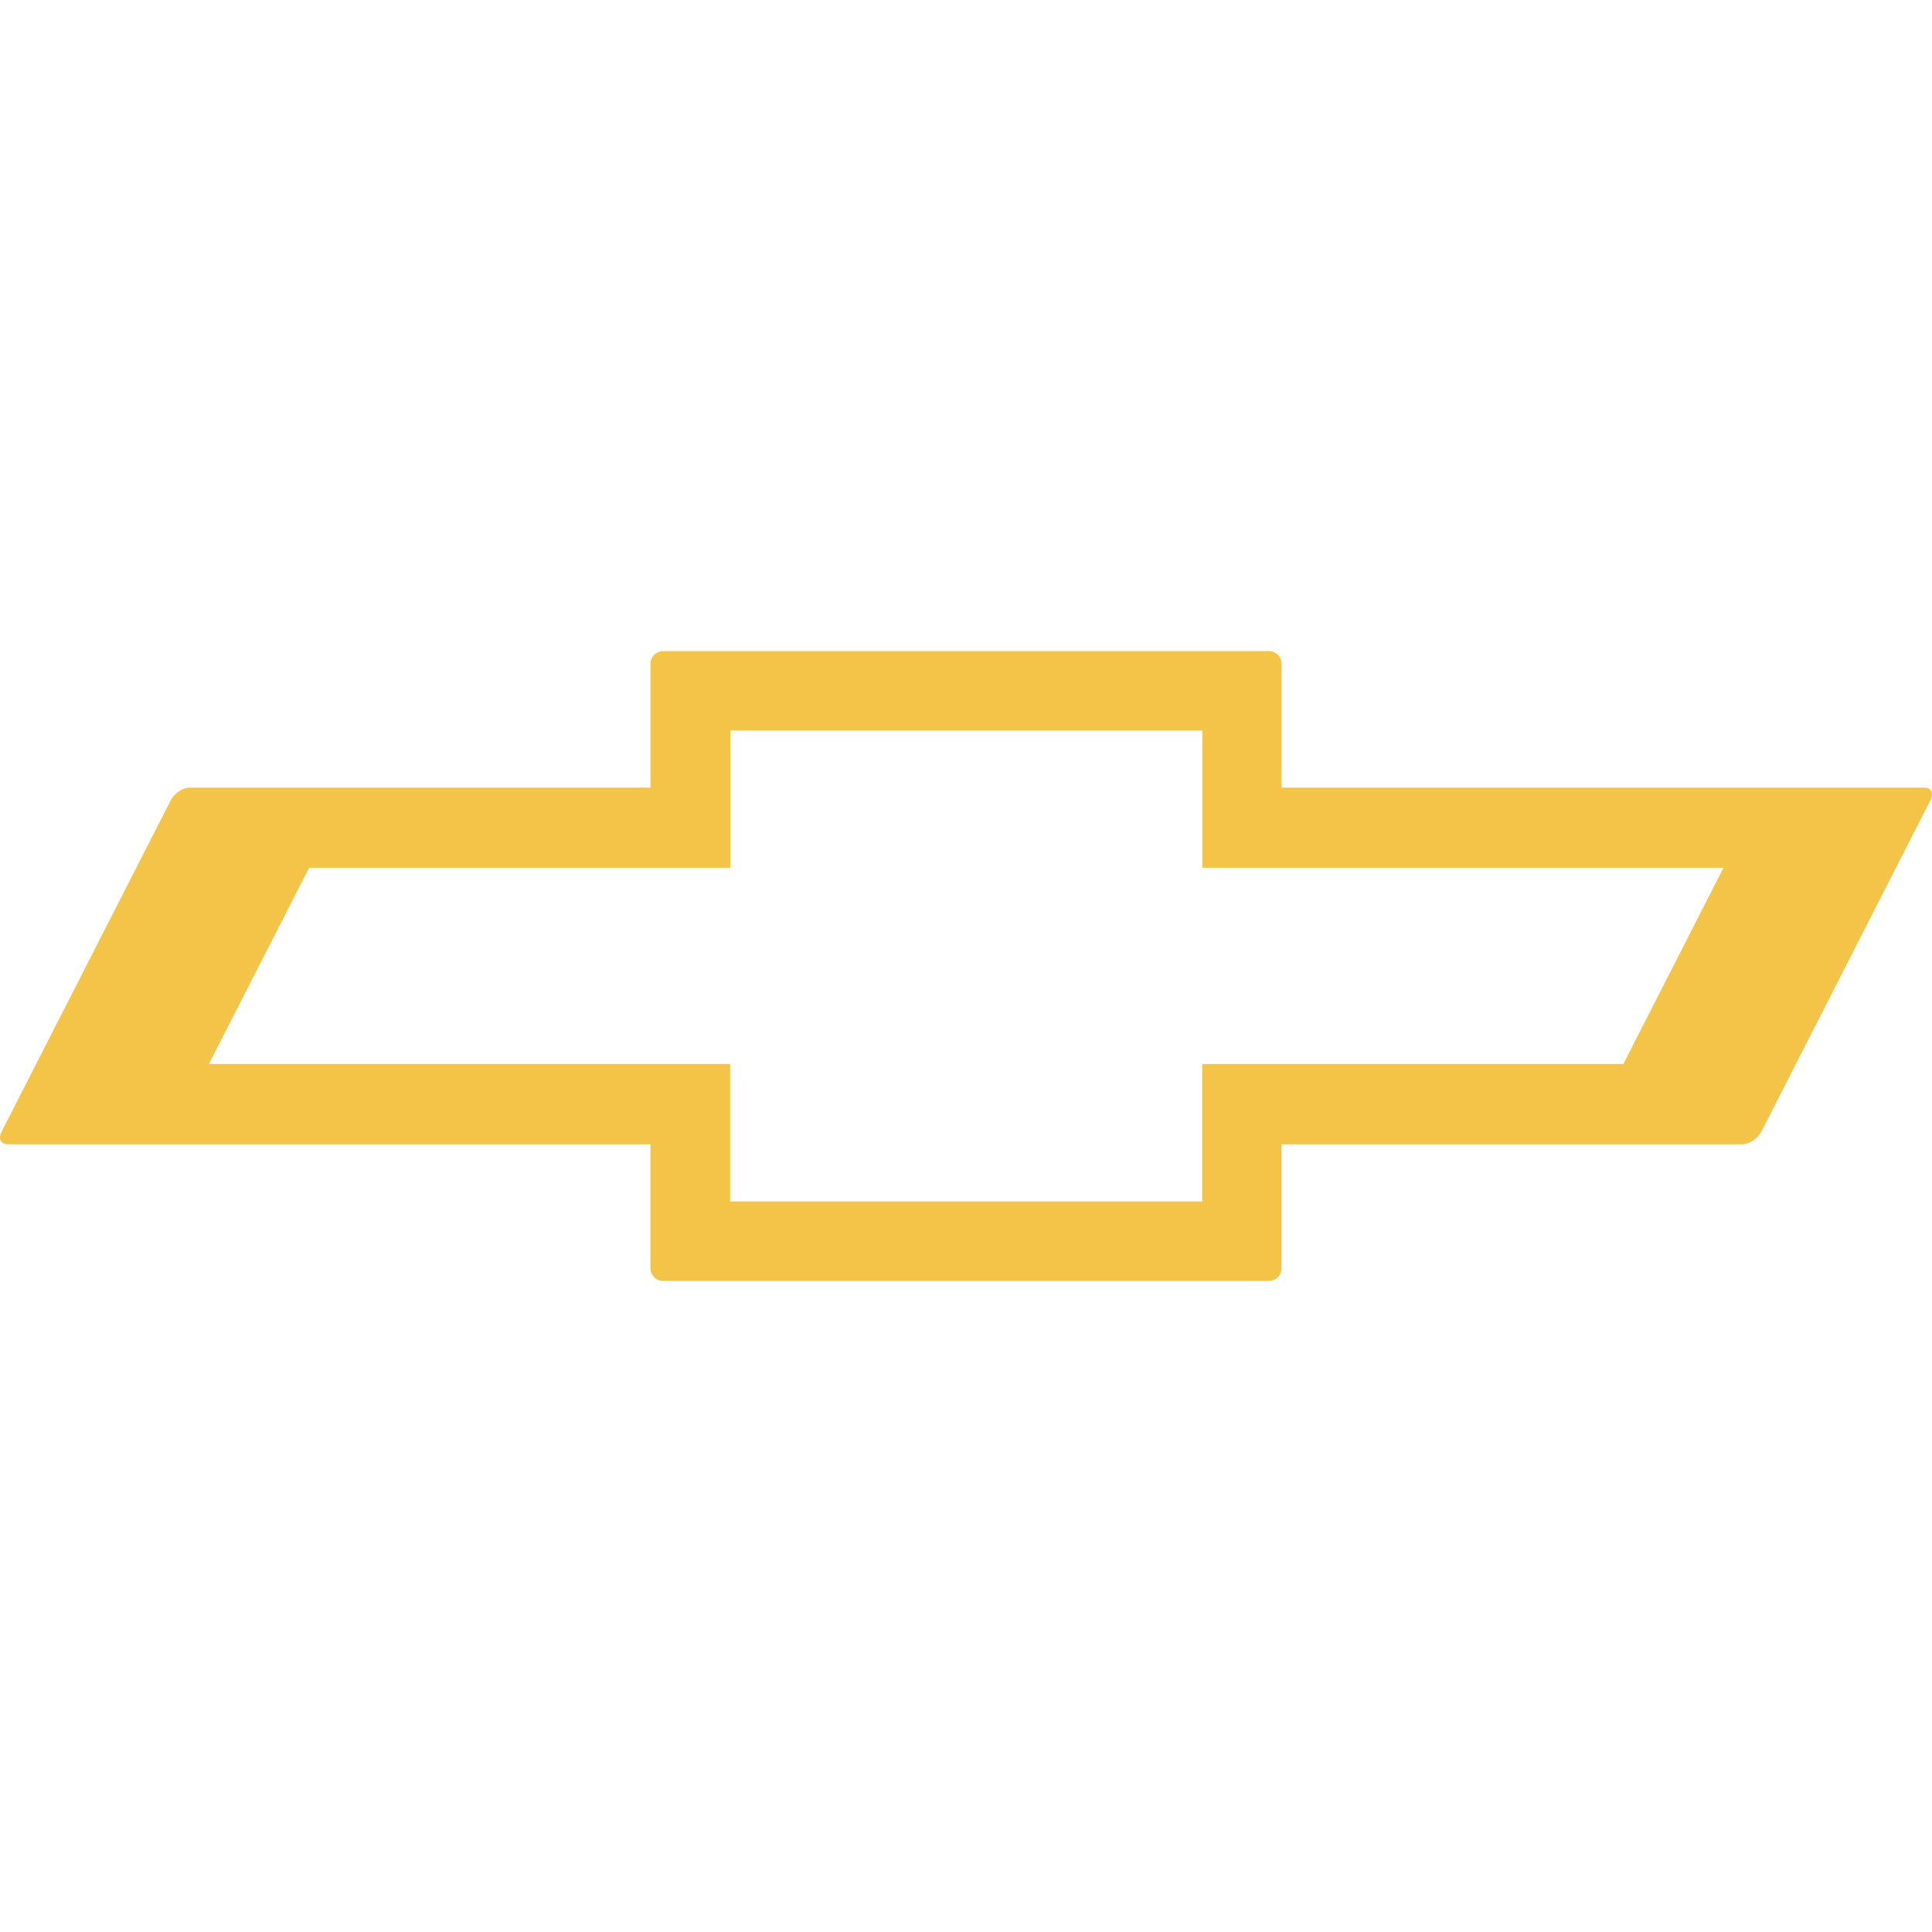
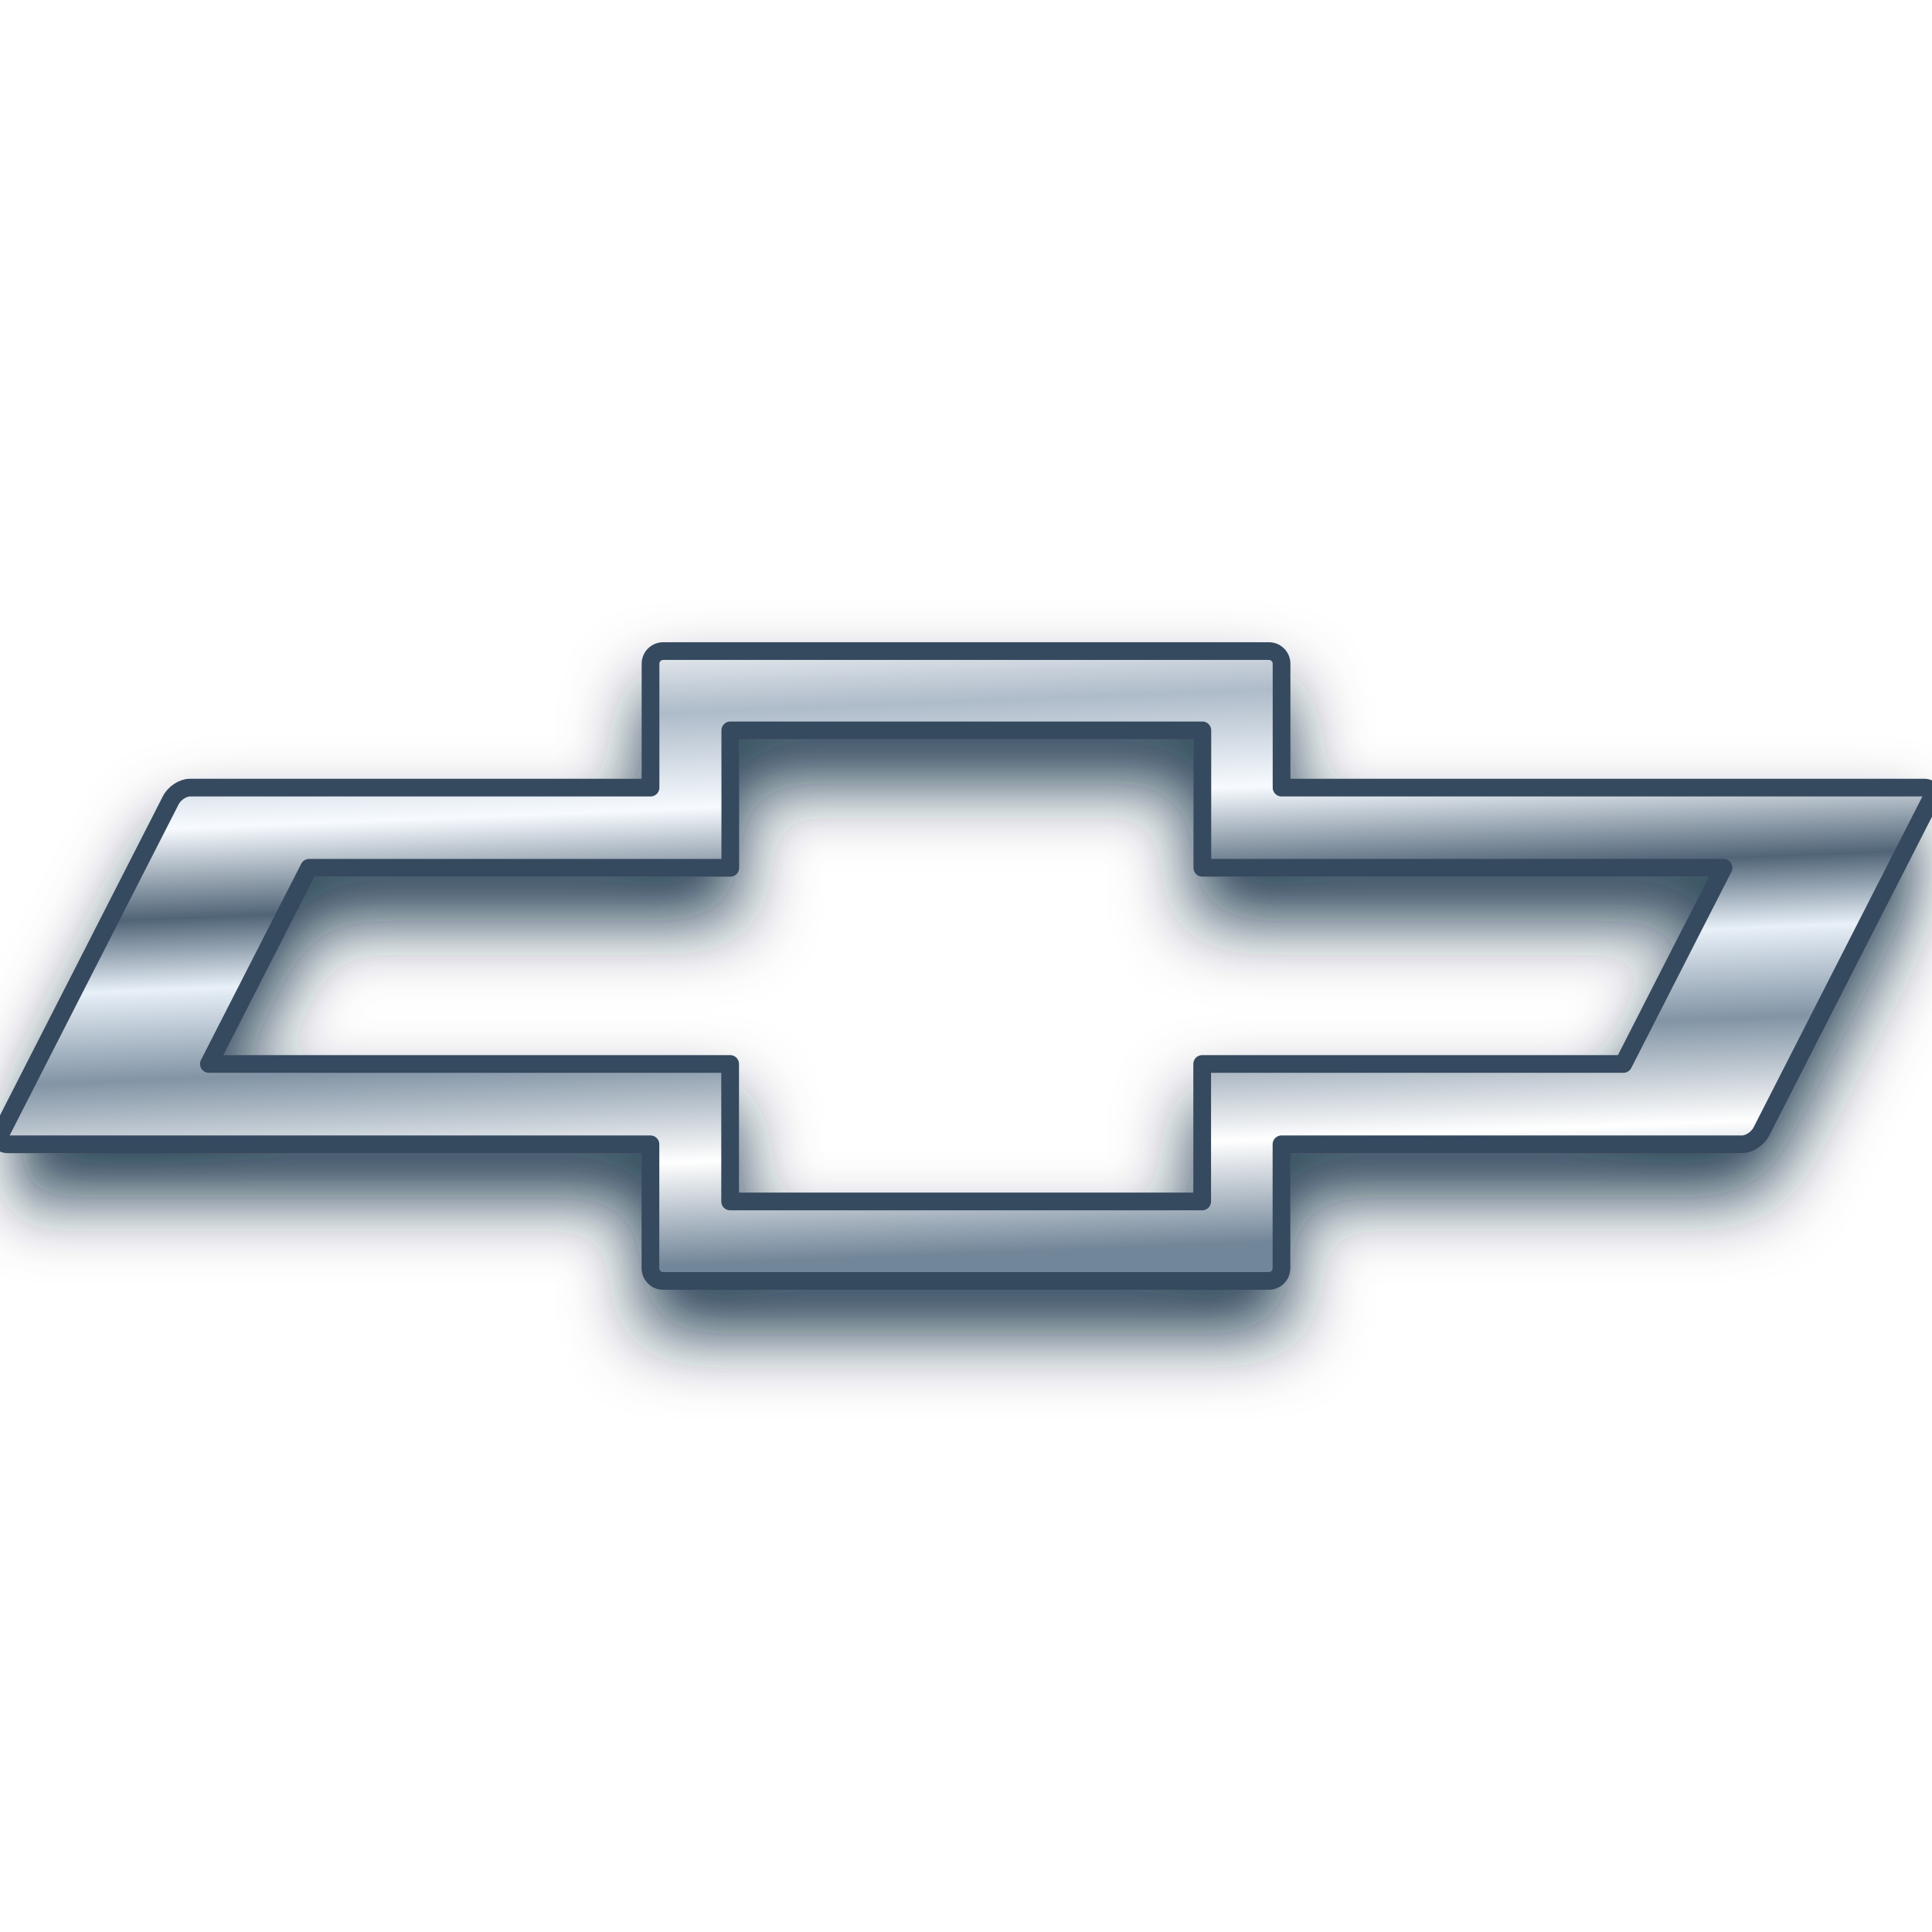
- <svg xmlns="http://www.w3.org/2000/svg" fill="#F4C449" role="img" viewBox="0 0 24 24">
-   <path d="M23.905 9.784H15.92V8.246a.157.157 0 00-.157-.158H8.238a.157.157 0 00-.157.158v1.538H2.358c-.087 0-.193.07-.237.158L.02 14.058c-.045.088-.011.157.077.157H8.08v1.54c0 .086.07.157.157.157h7.525c.087 0 .157-.07.157-.157v-1.54h5.723c.087 0 .193-.07.238-.157l2.1-4.116c.045-.087.011-.158-.076-.158m-2.494.996l-1.244 2.437h-5.232v1.708H9.07v-1.708H2.595L3.84 10.78h5.232V9.073h5.864v1.707z" />
+ <svg xmlns="http://www.w3.org/2000/svg" role="img" viewBox="0 0 24 24">
+   <defs>
+     <linearGradient id="chrome" x1="0%" y1="0%" x2="12%" y2="100%">
+       <stop offset="0%" stop-color="#ffffff" />
+       <stop offset="14%" stop-color="#aebbc9" />
+       <stop offset="29%" stop-color="#f7fbff" />
+       <stop offset="43%" stop-color="#506477" />
+       <stop offset="54%" stop-color="#e8f0f8" />
+       <stop offset="68%" stop-color="#8294a5" />
+       <stop offset="84%" stop-color="#ffffff" />
+       <stop offset="100%" stop-color="#728699" />
+     </linearGradient>
+     <filter id="metal-depth" x="-25%" y="-25%" width="150%" height="150%">
+       <feDropShadow dx="0" dy="0.55" stdDeviation="0.45" flood-color="#061a35" flood-opacity=".85" />
+     </filter>
+   </defs>
+   <path fill="url(#chrome)" stroke="#34485e" stroke-width="0.22" stroke-linejoin="round" filter="url(#metal-depth)" d="M23.905 9.784H15.92V8.246a.157.157 0 00-.157-.158H8.238a.157.157 0 00-.157.158v1.538H2.358c-.087 0-.193.07-.237.158L.02 14.058c-.045.088-.011.157.077.157H8.08v1.54c0 .086.07.157.157.157h7.525c.087 0 .157-.07.157-.157v-1.54h5.723c.087 0 .193-.07.238-.157l2.1-4.116c.045-.087.011-.158-.076-.158m-2.494.996l-1.244 2.437h-5.232v1.708H9.07v-1.708H2.595L3.84 10.78h5.232V9.073h5.864v1.707z" />
</svg>
